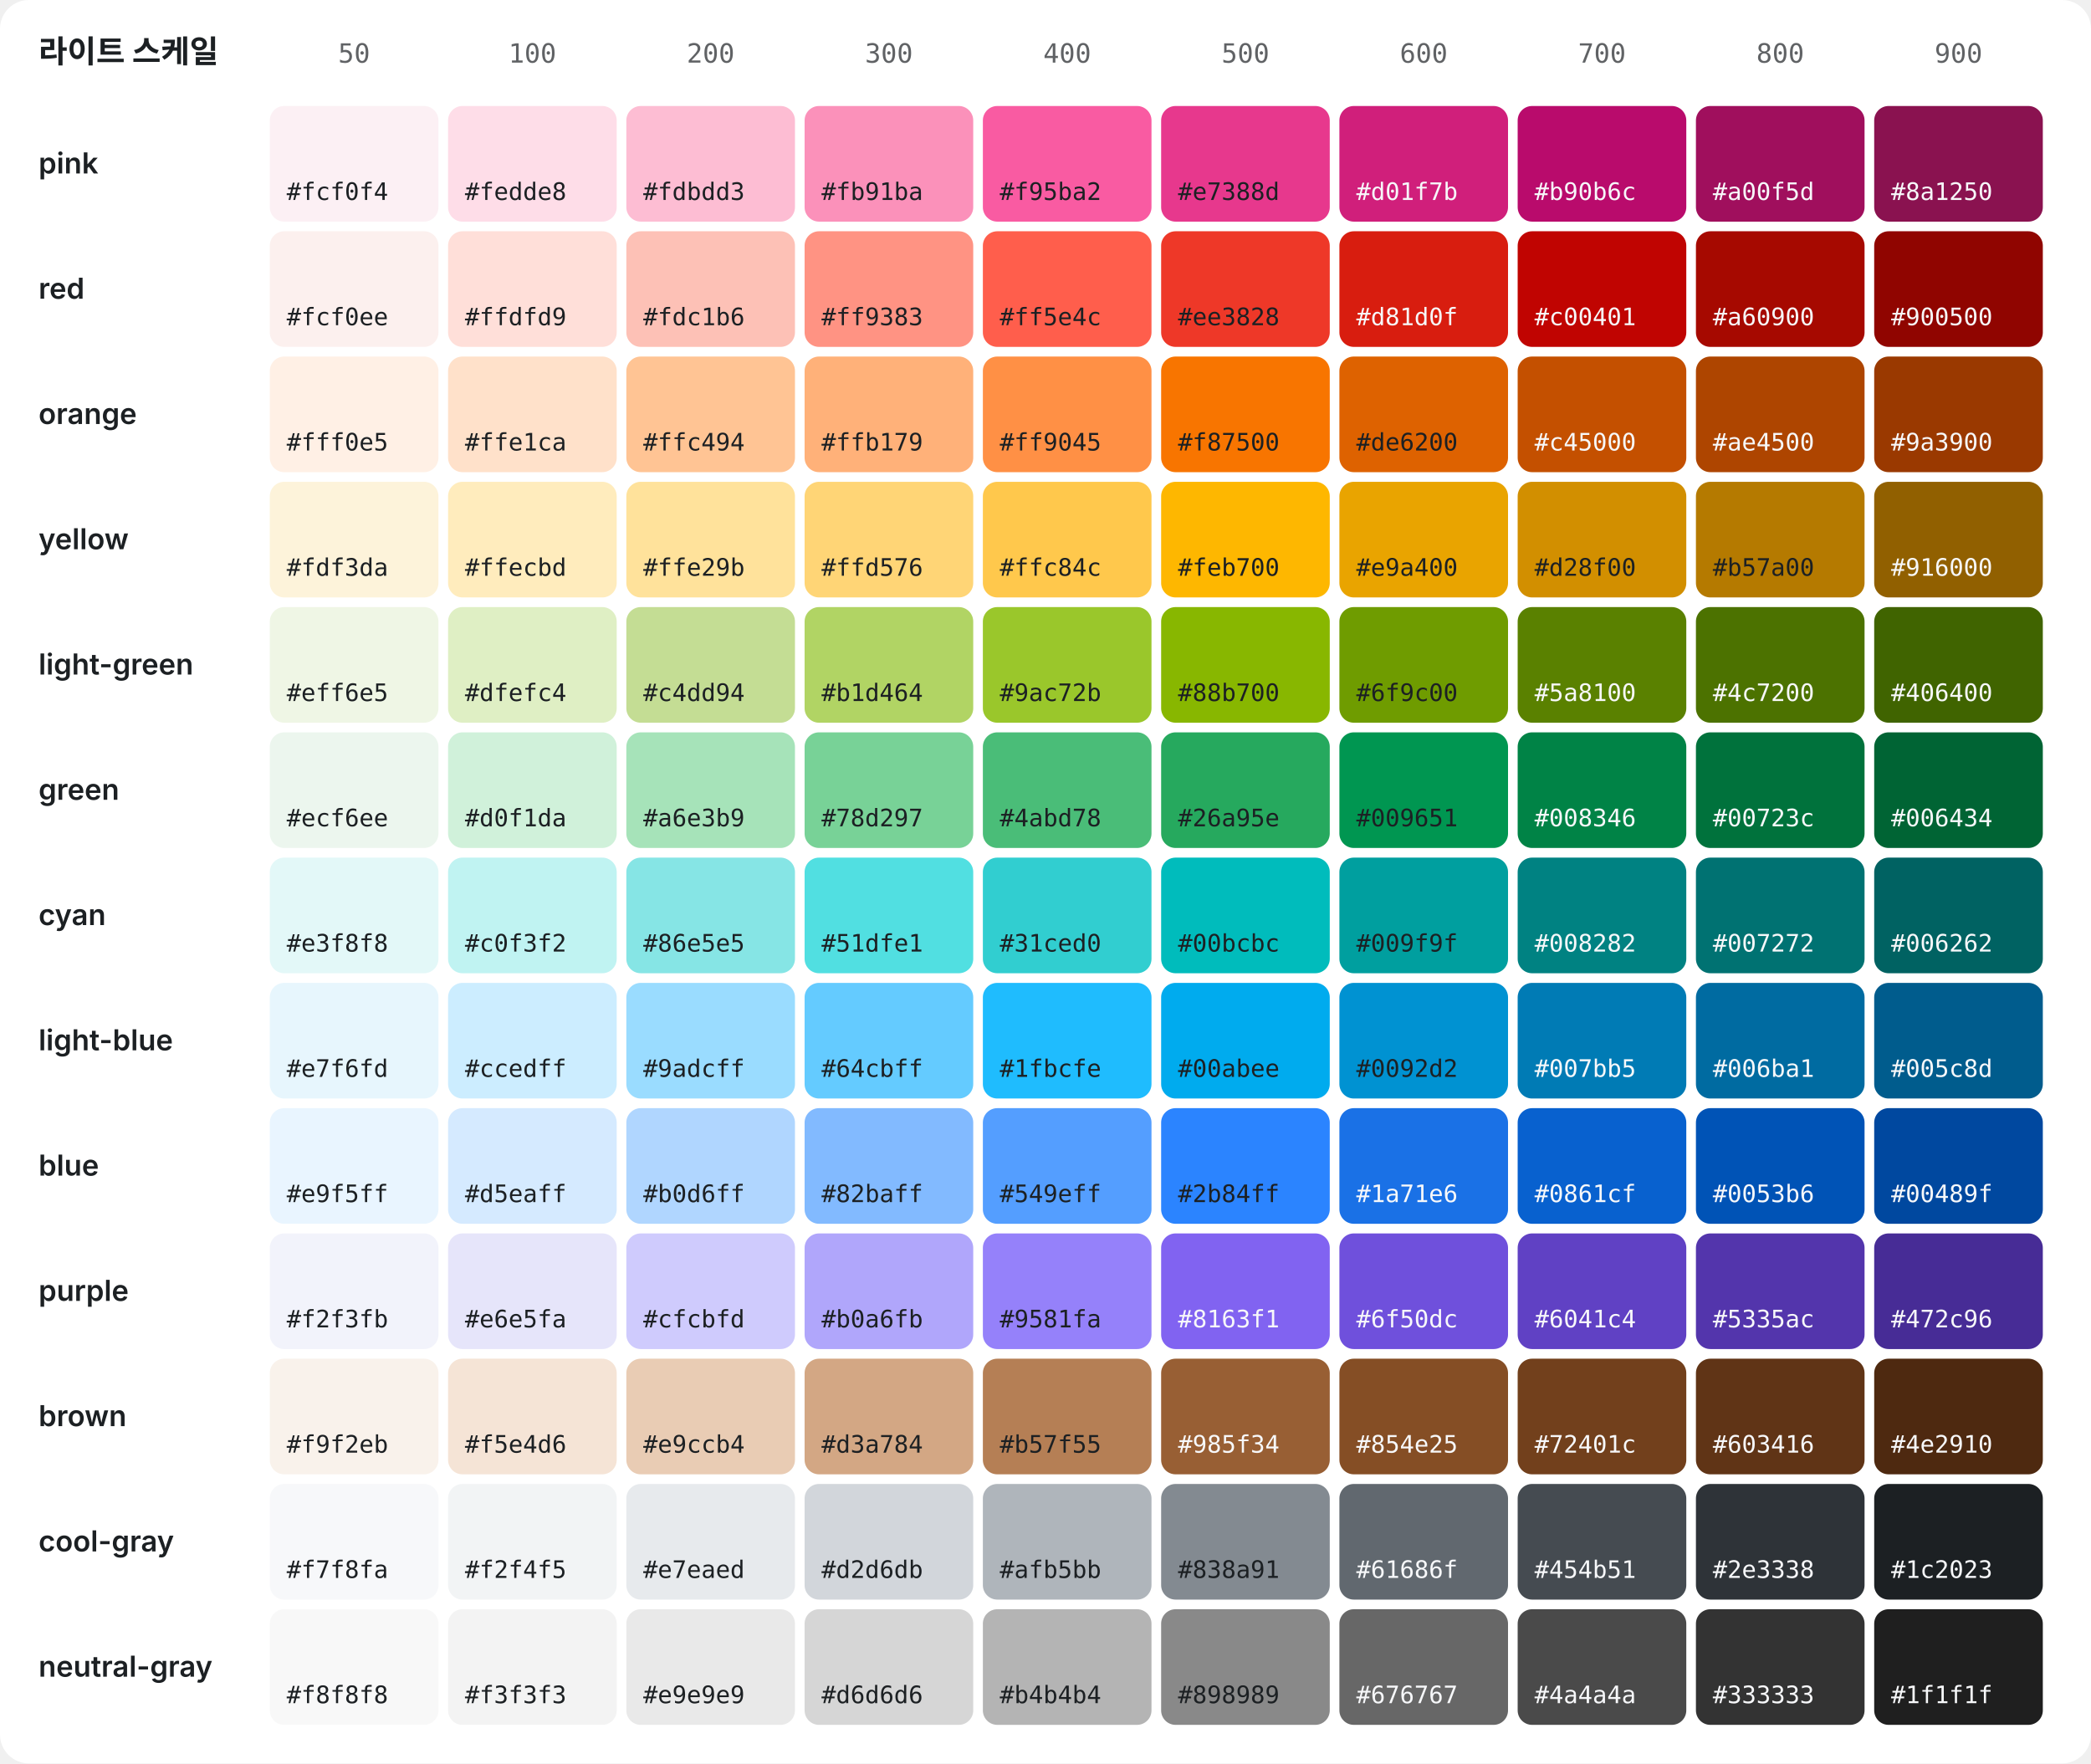
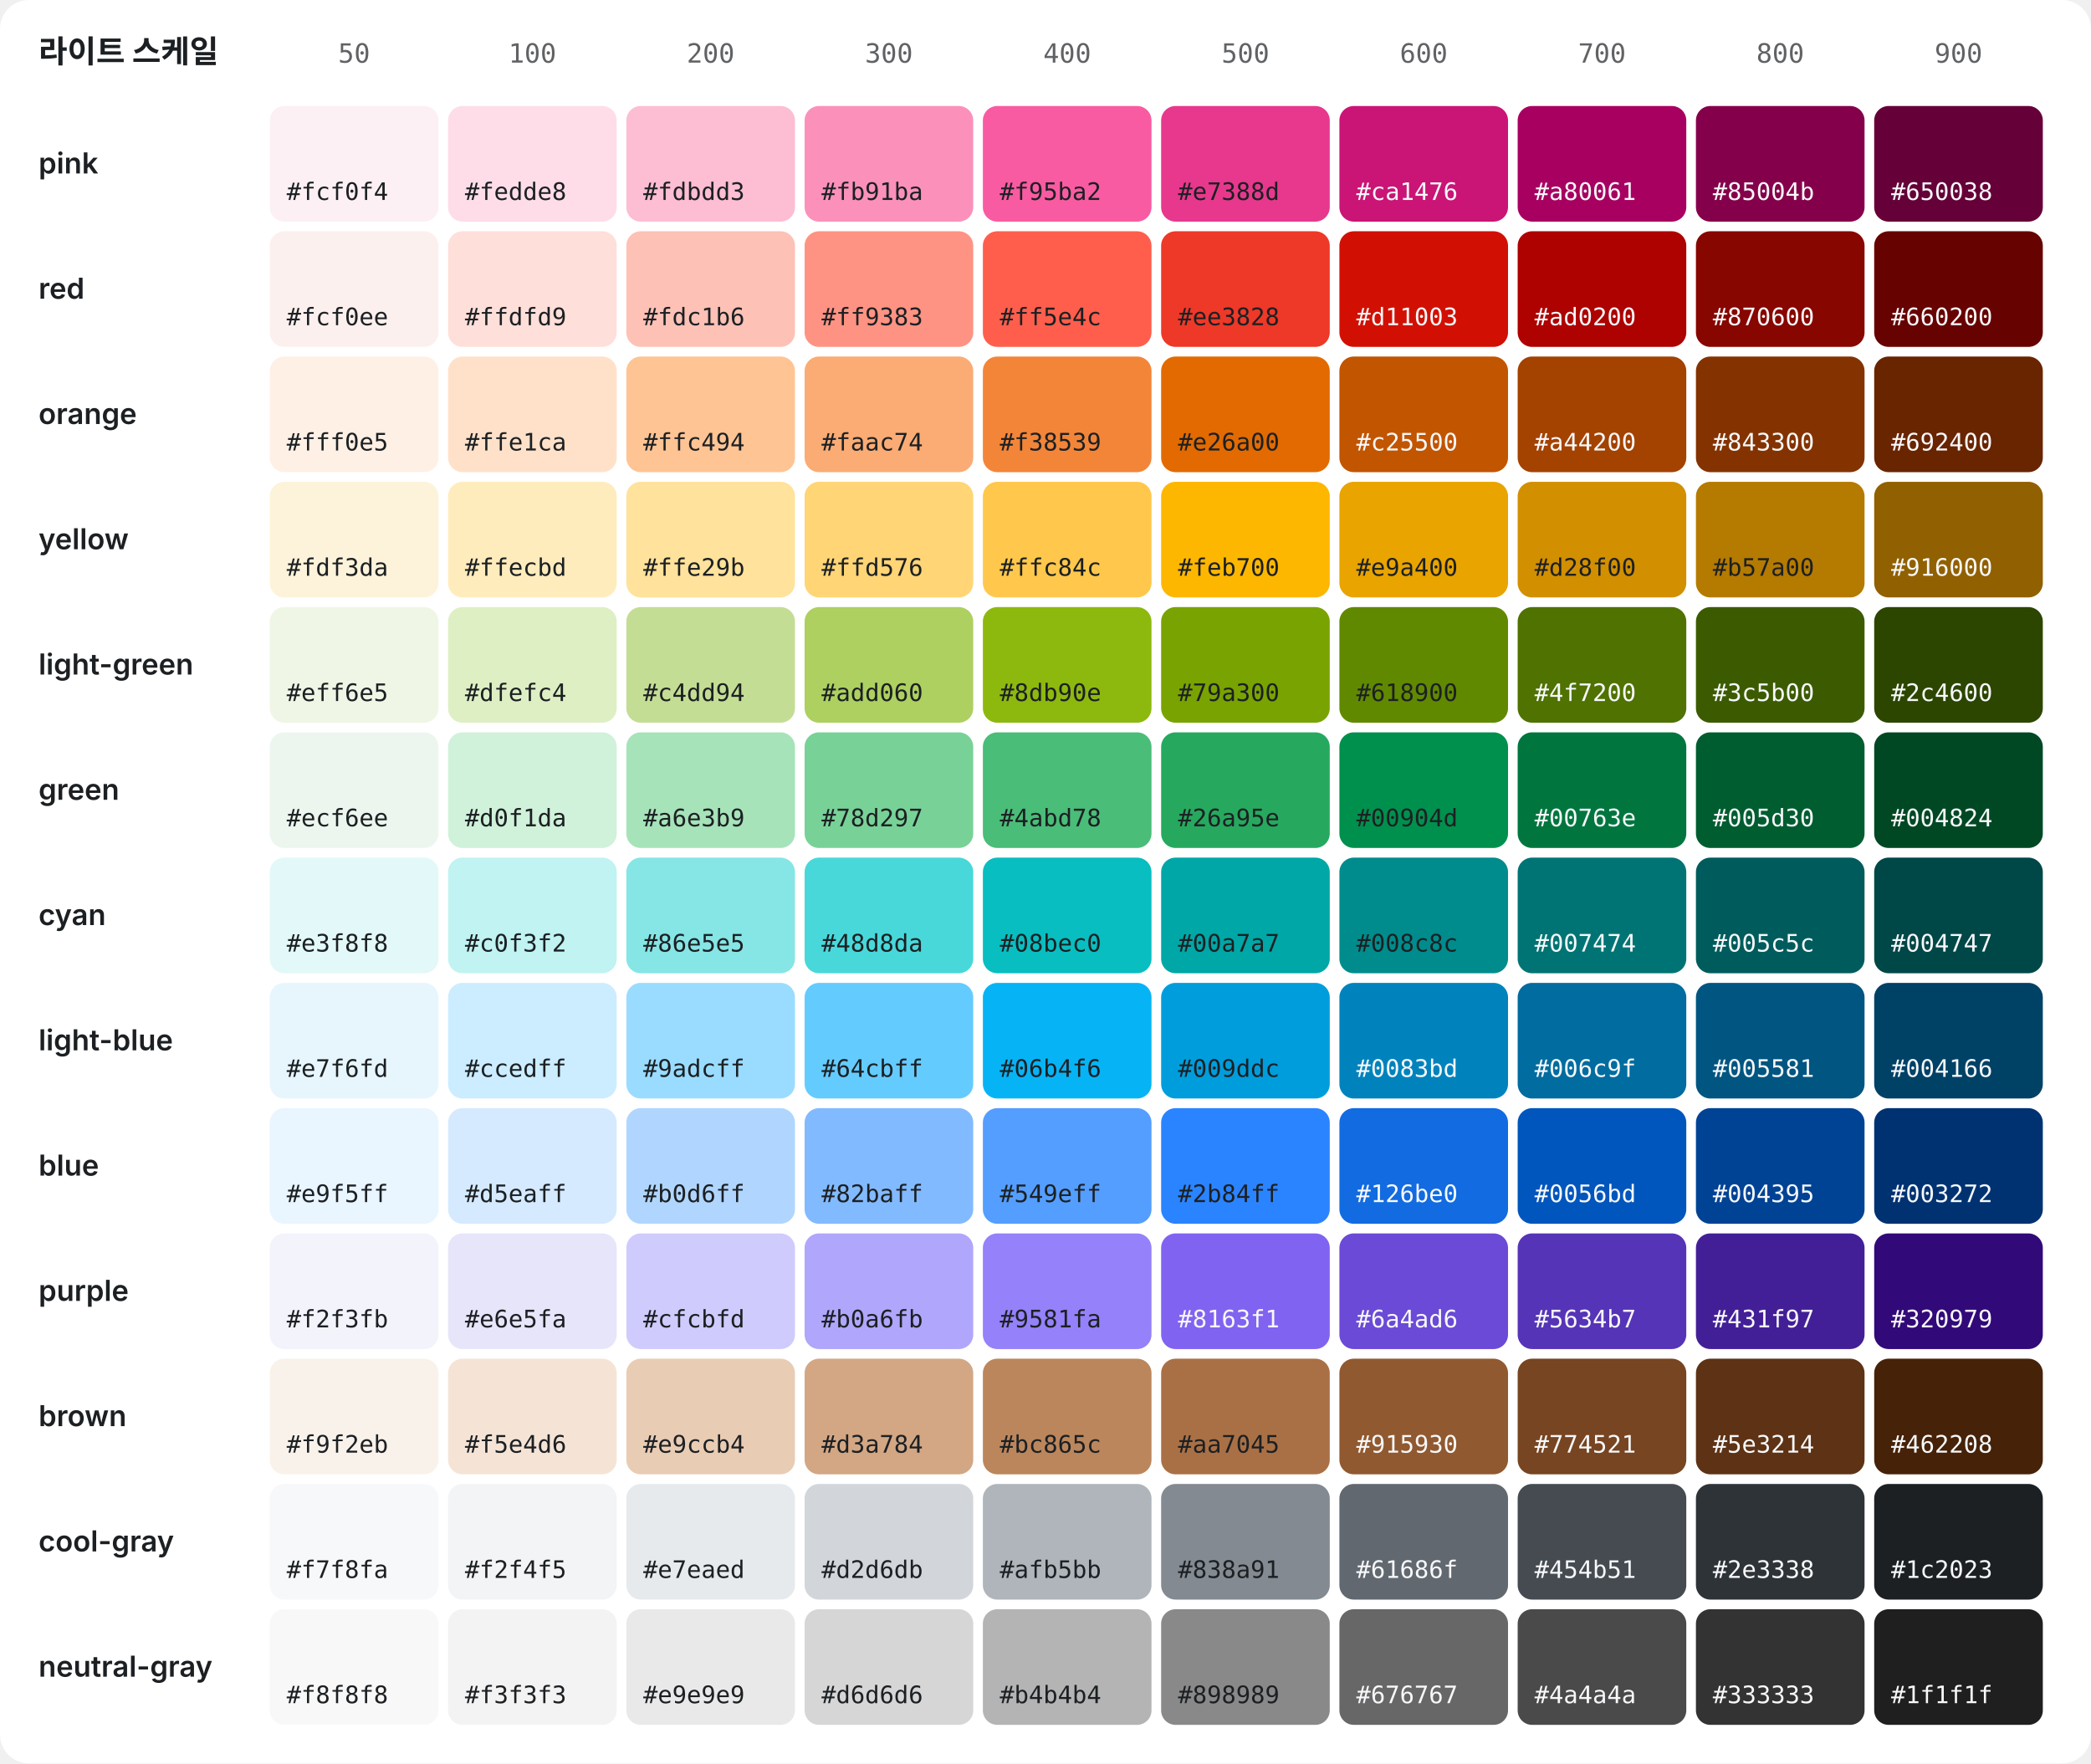
<svg xmlns="http://www.w3.org/2000/svg" width="868" height="732" viewBox="0 0 868 732">
  <rect width="868" height="732" rx="12" fill="#ffffff" />
  <text x="16" y="26" font-family="ui-sans-serif, system-ui, -apple-system, 'Apple SD Gothic Neo', sans-serif" font-size="13" font-weight="700" fill="#1c2023">라이트 스케일</text>
  <text x="147" y="26" text-anchor="middle" font-family="ui-monospace, SFMono-Regular, Menlo, monospace" font-size="11" fill="#1c2023" opacity="0.7">50</text>
  <text x="221" y="26" text-anchor="middle" font-family="ui-monospace, SFMono-Regular, Menlo, monospace" font-size="11" fill="#1c2023" opacity="0.7">100</text>
  <text x="295" y="26" text-anchor="middle" font-family="ui-monospace, SFMono-Regular, Menlo, monospace" font-size="11" fill="#1c2023" opacity="0.7">200</text>
  <text x="369" y="26" text-anchor="middle" font-family="ui-monospace, SFMono-Regular, Menlo, monospace" font-size="11" fill="#1c2023" opacity="0.7">300</text>
  <text x="443" y="26" text-anchor="middle" font-family="ui-monospace, SFMono-Regular, Menlo, monospace" font-size="11" fill="#1c2023" opacity="0.7">400</text>
  <text x="517" y="26" text-anchor="middle" font-family="ui-monospace, SFMono-Regular, Menlo, monospace" font-size="11" fill="#1c2023" opacity="0.7">500</text>
  <text x="591" y="26" text-anchor="middle" font-family="ui-monospace, SFMono-Regular, Menlo, monospace" font-size="11" fill="#1c2023" opacity="0.7">600</text>
  <text x="665" y="26" text-anchor="middle" font-family="ui-monospace, SFMono-Regular, Menlo, monospace" font-size="11" fill="#1c2023" opacity="0.7">700</text>
  <text x="739" y="26" text-anchor="middle" font-family="ui-monospace, SFMono-Regular, Menlo, monospace" font-size="11" fill="#1c2023" opacity="0.7">800</text>
  <text x="813" y="26" text-anchor="middle" font-family="ui-monospace, SFMono-Regular, Menlo, monospace" font-size="11" fill="#1c2023" opacity="0.7">900</text>
  <text x="16" y="72" font-family="ui-sans-serif, system-ui, -apple-system, 'Apple SD Gothic Neo', sans-serif" font-size="12" font-weight="600" fill="#1c2023">pink</text>
  <rect x="112" y="44" width="70" height="48" rx="6" fill="#fcf0f4" />
  <text x="119" y="83" font-family="ui-monospace, SFMono-Regular, Menlo, monospace" font-size="10" fill="#1c2023">#fcf0f4</text>
  <rect x="186" y="44" width="70" height="48" rx="6" fill="#fedde8" />
  <text x="193" y="83" font-family="ui-monospace, SFMono-Regular, Menlo, monospace" font-size="10" fill="#1c2023">#fedde8</text>
  <rect x="260" y="44" width="70" height="48" rx="6" fill="#fdbdd3" />
  <text x="267" y="83" font-family="ui-monospace, SFMono-Regular, Menlo, monospace" font-size="10" fill="#1c2023">#fdbdd3</text>
  <rect x="334" y="44" width="70" height="48" rx="6" fill="#fb91ba" />
  <text x="341" y="83" font-family="ui-monospace, SFMono-Regular, Menlo, monospace" font-size="10" fill="#1c2023">#fb91ba</text>
  <rect x="408" y="44" width="70" height="48" rx="6" fill="#f95ba2" />
  <text x="415" y="83" font-family="ui-monospace, SFMono-Regular, Menlo, monospace" font-size="10" fill="#1c2023">#f95ba2</text>
  <rect x="482" y="44" width="70" height="48" rx="6" fill="#e7388d" />
  <text x="489" y="83" font-family="ui-monospace, SFMono-Regular, Menlo, monospace" font-size="10" fill="#1c2023">#e7388d</text>
-   <rect x="556" y="44" width="70" height="48" rx="6" fill="#d01f7b" />
-   <text x="563" y="83" font-family="ui-monospace, SFMono-Regular, Menlo, monospace" font-size="10" fill="#f7f8fa">#d01f7b</text>
-   <rect x="630" y="44" width="70" height="48" rx="6" fill="#b90b6c" />
-   <text x="637" y="83" font-family="ui-monospace, SFMono-Regular, Menlo, monospace" font-size="10" fill="#f7f8fa">#b90b6c</text>
-   <rect x="704" y="44" width="70" height="48" rx="6" fill="#a00f5d" />
-   <text x="711" y="83" font-family="ui-monospace, SFMono-Regular, Menlo, monospace" font-size="10" fill="#f7f8fa">#a00f5d</text>
-   <rect x="778" y="44" width="70" height="48" rx="6" fill="#8a1250" />
-   <text x="785" y="83" font-family="ui-monospace, SFMono-Regular, Menlo, monospace" font-size="10" fill="#f7f8fa">#8a1250</text>
+   <rect x="556" y="44" width="70" height="48" rx="6" fill="#ca1476" />
+   <text x="563" y="83" font-family="ui-monospace, SFMono-Regular, Menlo, monospace" font-size="10" fill="#f7f8fa">#ca1476</text>
+   <rect x="630" y="44" width="70" height="48" rx="6" fill="#a80061" />
+   <text x="637" y="83" font-family="ui-monospace, SFMono-Regular, Menlo, monospace" font-size="10" fill="#f7f8fa">#a80061</text>
+   <rect x="704" y="44" width="70" height="48" rx="6" fill="#85004b" />
+   <text x="711" y="83" font-family="ui-monospace, SFMono-Regular, Menlo, monospace" font-size="10" fill="#f7f8fa">#85004b</text>
+   <rect x="778" y="44" width="70" height="48" rx="6" fill="#650038" />
+   <text x="785" y="83" font-family="ui-monospace, SFMono-Regular, Menlo, monospace" font-size="10" fill="#f7f8fa">#650038</text>
  <text x="16" y="124" font-family="ui-sans-serif, system-ui, -apple-system, 'Apple SD Gothic Neo', sans-serif" font-size="12" font-weight="600" fill="#1c2023">red</text>
  <rect x="112" y="96" width="70" height="48" rx="6" fill="#fcf0ee" />
  <text x="119" y="135" font-family="ui-monospace, SFMono-Regular, Menlo, monospace" font-size="10" fill="#1c2023">#fcf0ee</text>
  <rect x="186" y="96" width="70" height="48" rx="6" fill="#ffdfd9" />
  <text x="193" y="135" font-family="ui-monospace, SFMono-Regular, Menlo, monospace" font-size="10" fill="#1c2023">#ffdfd9</text>
  <rect x="260" y="96" width="70" height="48" rx="6" fill="#fdc1b6" />
  <text x="267" y="135" font-family="ui-monospace, SFMono-Regular, Menlo, monospace" font-size="10" fill="#1c2023">#fdc1b6</text>
  <rect x="334" y="96" width="70" height="48" rx="6" fill="#ff9383" />
  <text x="341" y="135" font-family="ui-monospace, SFMono-Regular, Menlo, monospace" font-size="10" fill="#1c2023">#ff9383</text>
  <rect x="408" y="96" width="70" height="48" rx="6" fill="#ff5e4c" />
  <text x="415" y="135" font-family="ui-monospace, SFMono-Regular, Menlo, monospace" font-size="10" fill="#1c2023">#ff5e4c</text>
  <rect x="482" y="96" width="70" height="48" rx="6" fill="#ee3828" />
  <text x="489" y="135" font-family="ui-monospace, SFMono-Regular, Menlo, monospace" font-size="10" fill="#1c2023">#ee3828</text>
-   <rect x="556" y="96" width="70" height="48" rx="6" fill="#d81d0f" />
-   <text x="563" y="135" font-family="ui-monospace, SFMono-Regular, Menlo, monospace" font-size="10" fill="#f7f8fa">#d81d0f</text>
-   <rect x="630" y="96" width="70" height="48" rx="6" fill="#c00401" />
-   <text x="637" y="135" font-family="ui-monospace, SFMono-Regular, Menlo, monospace" font-size="10" fill="#f7f8fa">#c00401</text>
-   <rect x="704" y="96" width="70" height="48" rx="6" fill="#a60900" />
-   <text x="711" y="135" font-family="ui-monospace, SFMono-Regular, Menlo, monospace" font-size="10" fill="#f7f8fa">#a60900</text>
-   <rect x="778" y="96" width="70" height="48" rx="6" fill="#900500" />
-   <text x="785" y="135" font-family="ui-monospace, SFMono-Regular, Menlo, monospace" font-size="10" fill="#f7f8fa">#900500</text>
+   <rect x="556" y="96" width="70" height="48" rx="6" fill="#d11003" />
+   <text x="563" y="135" font-family="ui-monospace, SFMono-Regular, Menlo, monospace" font-size="10" fill="#f7f8fa">#d11003</text>
+   <rect x="630" y="96" width="70" height="48" rx="6" fill="#ad0200" />
+   <text x="637" y="135" font-family="ui-monospace, SFMono-Regular, Menlo, monospace" font-size="10" fill="#f7f8fa">#ad0200</text>
+   <rect x="704" y="96" width="70" height="48" rx="6" fill="#870600" />
+   <text x="711" y="135" font-family="ui-monospace, SFMono-Regular, Menlo, monospace" font-size="10" fill="#f7f8fa">#870600</text>
+   <rect x="778" y="96" width="70" height="48" rx="6" fill="#660200" />
+   <text x="785" y="135" font-family="ui-monospace, SFMono-Regular, Menlo, monospace" font-size="10" fill="#f7f8fa">#660200</text>
  <text x="16" y="176" font-family="ui-sans-serif, system-ui, -apple-system, 'Apple SD Gothic Neo', sans-serif" font-size="12" font-weight="600" fill="#1c2023">orange</text>
  <rect x="112" y="148" width="70" height="48" rx="6" fill="#fff0e5" />
  <text x="119" y="187" font-family="ui-monospace, SFMono-Regular, Menlo, monospace" font-size="10" fill="#1c2023">#fff0e5</text>
  <rect x="186" y="148" width="70" height="48" rx="6" fill="#ffe1ca" />
  <text x="193" y="187" font-family="ui-monospace, SFMono-Regular, Menlo, monospace" font-size="10" fill="#1c2023">#ffe1ca</text>
  <rect x="260" y="148" width="70" height="48" rx="6" fill="#ffc494" />
  <text x="267" y="187" font-family="ui-monospace, SFMono-Regular, Menlo, monospace" font-size="10" fill="#1c2023">#ffc494</text>
-   <rect x="334" y="148" width="70" height="48" rx="6" fill="#ffb179" />
-   <text x="341" y="187" font-family="ui-monospace, SFMono-Regular, Menlo, monospace" font-size="10" fill="#1c2023">#ffb179</text>
-   <rect x="408" y="148" width="70" height="48" rx="6" fill="#ff9045" />
-   <text x="415" y="187" font-family="ui-monospace, SFMono-Regular, Menlo, monospace" font-size="10" fill="#1c2023">#ff9045</text>
-   <rect x="482" y="148" width="70" height="48" rx="6" fill="#f87500" />
-   <text x="489" y="187" font-family="ui-monospace, SFMono-Regular, Menlo, monospace" font-size="10" fill="#1c2023">#f87500</text>
-   <rect x="556" y="148" width="70" height="48" rx="6" fill="#de6200" />
-   <text x="563" y="187" font-family="ui-monospace, SFMono-Regular, Menlo, monospace" font-size="10" fill="#1c2023">#de6200</text>
-   <rect x="630" y="148" width="70" height="48" rx="6" fill="#c45000" />
-   <text x="637" y="187" font-family="ui-monospace, SFMono-Regular, Menlo, monospace" font-size="10" fill="#f7f8fa">#c45000</text>
-   <rect x="704" y="148" width="70" height="48" rx="6" fill="#ae4500" />
-   <text x="711" y="187" font-family="ui-monospace, SFMono-Regular, Menlo, monospace" font-size="10" fill="#f7f8fa">#ae4500</text>
-   <rect x="778" y="148" width="70" height="48" rx="6" fill="#9a3900" />
-   <text x="785" y="187" font-family="ui-monospace, SFMono-Regular, Menlo, monospace" font-size="10" fill="#f7f8fa">#9a3900</text>
+   <rect x="334" y="148" width="70" height="48" rx="6" fill="#faac74" />
+   <text x="341" y="187" font-family="ui-monospace, SFMono-Regular, Menlo, monospace" font-size="10" fill="#1c2023">#faac74</text>
+   <rect x="408" y="148" width="70" height="48" rx="6" fill="#f38539" />
+   <text x="415" y="187" font-family="ui-monospace, SFMono-Regular, Menlo, monospace" font-size="10" fill="#1c2023">#f38539</text>
+   <rect x="482" y="148" width="70" height="48" rx="6" fill="#e26a00" />
+   <text x="489" y="187" font-family="ui-monospace, SFMono-Regular, Menlo, monospace" font-size="10" fill="#1c2023">#e26a00</text>
+   <rect x="556" y="148" width="70" height="48" rx="6" fill="#c25500" />
+   <text x="563" y="187" font-family="ui-monospace, SFMono-Regular, Menlo, monospace" font-size="10" fill="#f7f8fa">#c25500</text>
+   <rect x="630" y="148" width="70" height="48" rx="6" fill="#a44200" />
+   <text x="637" y="187" font-family="ui-monospace, SFMono-Regular, Menlo, monospace" font-size="10" fill="#f7f8fa">#a44200</text>
+   <rect x="704" y="148" width="70" height="48" rx="6" fill="#843300" />
+   <text x="711" y="187" font-family="ui-monospace, SFMono-Regular, Menlo, monospace" font-size="10" fill="#f7f8fa">#843300</text>
+   <rect x="778" y="148" width="70" height="48" rx="6" fill="#692400" />
+   <text x="785" y="187" font-family="ui-monospace, SFMono-Regular, Menlo, monospace" font-size="10" fill="#f7f8fa">#692400</text>
  <text x="16" y="228" font-family="ui-sans-serif, system-ui, -apple-system, 'Apple SD Gothic Neo', sans-serif" font-size="12" font-weight="600" fill="#1c2023">yellow</text>
  <rect x="112" y="200" width="70" height="48" rx="6" fill="#fdf3da" />
  <text x="119" y="239" font-family="ui-monospace, SFMono-Regular, Menlo, monospace" font-size="10" fill="#1c2023">#fdf3da</text>
  <rect x="186" y="200" width="70" height="48" rx="6" fill="#ffecbd" />
  <text x="193" y="239" font-family="ui-monospace, SFMono-Regular, Menlo, monospace" font-size="10" fill="#1c2023">#ffecbd</text>
  <rect x="260" y="200" width="70" height="48" rx="6" fill="#ffe29b" />
  <text x="267" y="239" font-family="ui-monospace, SFMono-Regular, Menlo, monospace" font-size="10" fill="#1c2023">#ffe29b</text>
  <rect x="334" y="200" width="70" height="48" rx="6" fill="#ffd576" />
  <text x="341" y="239" font-family="ui-monospace, SFMono-Regular, Menlo, monospace" font-size="10" fill="#1c2023">#ffd576</text>
  <rect x="408" y="200" width="70" height="48" rx="6" fill="#ffc84c" />
  <text x="415" y="239" font-family="ui-monospace, SFMono-Regular, Menlo, monospace" font-size="10" fill="#1c2023">#ffc84c</text>
  <rect x="482" y="200" width="70" height="48" rx="6" fill="#feb700" />
  <text x="489" y="239" font-family="ui-monospace, SFMono-Regular, Menlo, monospace" font-size="10" fill="#1c2023">#feb700</text>
  <rect x="556" y="200" width="70" height="48" rx="6" fill="#e9a400" />
  <text x="563" y="239" font-family="ui-monospace, SFMono-Regular, Menlo, monospace" font-size="10" fill="#1c2023">#e9a400</text>
  <rect x="630" y="200" width="70" height="48" rx="6" fill="#d28f00" />
  <text x="637" y="239" font-family="ui-monospace, SFMono-Regular, Menlo, monospace" font-size="10" fill="#1c2023">#d28f00</text>
  <rect x="704" y="200" width="70" height="48" rx="6" fill="#b57a00" />
  <text x="711" y="239" font-family="ui-monospace, SFMono-Regular, Menlo, monospace" font-size="10" fill="#1c2023">#b57a00</text>
  <rect x="778" y="200" width="70" height="48" rx="6" fill="#916000" />
  <text x="785" y="239" font-family="ui-monospace, SFMono-Regular, Menlo, monospace" font-size="10" fill="#f7f8fa">#916000</text>
  <text x="16" y="280" font-family="ui-sans-serif, system-ui, -apple-system, 'Apple SD Gothic Neo', sans-serif" font-size="12" font-weight="600" fill="#1c2023">light-green</text>
  <rect x="112" y="252" width="70" height="48" rx="6" fill="#eff6e5" />
  <text x="119" y="291" font-family="ui-monospace, SFMono-Regular, Menlo, monospace" font-size="10" fill="#1c2023">#eff6e5</text>
  <rect x="186" y="252" width="70" height="48" rx="6" fill="#dfefc4" />
  <text x="193" y="291" font-family="ui-monospace, SFMono-Regular, Menlo, monospace" font-size="10" fill="#1c2023">#dfefc4</text>
  <rect x="260" y="252" width="70" height="48" rx="6" fill="#c4dd94" />
  <text x="267" y="291" font-family="ui-monospace, SFMono-Regular, Menlo, monospace" font-size="10" fill="#1c2023">#c4dd94</text>
-   <rect x="334" y="252" width="70" height="48" rx="6" fill="#b1d464" />
-   <text x="341" y="291" font-family="ui-monospace, SFMono-Regular, Menlo, monospace" font-size="10" fill="#1c2023">#b1d464</text>
-   <rect x="408" y="252" width="70" height="48" rx="6" fill="#9ac72b" />
-   <text x="415" y="291" font-family="ui-monospace, SFMono-Regular, Menlo, monospace" font-size="10" fill="#1c2023">#9ac72b</text>
-   <rect x="482" y="252" width="70" height="48" rx="6" fill="#88b700" />
-   <text x="489" y="291" font-family="ui-monospace, SFMono-Regular, Menlo, monospace" font-size="10" fill="#1c2023">#88b700</text>
-   <rect x="556" y="252" width="70" height="48" rx="6" fill="#6f9c00" />
-   <text x="563" y="291" font-family="ui-monospace, SFMono-Regular, Menlo, monospace" font-size="10" fill="#1c2023">#6f9c00</text>
-   <rect x="630" y="252" width="70" height="48" rx="6" fill="#5a8100" />
-   <text x="637" y="291" font-family="ui-monospace, SFMono-Regular, Menlo, monospace" font-size="10" fill="#f7f8fa">#5a8100</text>
-   <rect x="704" y="252" width="70" height="48" rx="6" fill="#4c7200" />
-   <text x="711" y="291" font-family="ui-monospace, SFMono-Regular, Menlo, monospace" font-size="10" fill="#f7f8fa">#4c7200</text>
-   <rect x="778" y="252" width="70" height="48" rx="6" fill="#406400" />
-   <text x="785" y="291" font-family="ui-monospace, SFMono-Regular, Menlo, monospace" font-size="10" fill="#f7f8fa">#406400</text>
+   <rect x="334" y="252" width="70" height="48" rx="6" fill="#add060" />
+   <text x="341" y="291" font-family="ui-monospace, SFMono-Regular, Menlo, monospace" font-size="10" fill="#1c2023">#add060</text>
+   <rect x="408" y="252" width="70" height="48" rx="6" fill="#8db90e" />
+   <text x="415" y="291" font-family="ui-monospace, SFMono-Regular, Menlo, monospace" font-size="10" fill="#1c2023">#8db90e</text>
+   <rect x="482" y="252" width="70" height="48" rx="6" fill="#79a300" />
+   <text x="489" y="291" font-family="ui-monospace, SFMono-Regular, Menlo, monospace" font-size="10" fill="#1c2023">#79a300</text>
+   <rect x="556" y="252" width="70" height="48" rx="6" fill="#618900" />
+   <text x="563" y="291" font-family="ui-monospace, SFMono-Regular, Menlo, monospace" font-size="10" fill="#1c2023">#618900</text>
+   <rect x="630" y="252" width="70" height="48" rx="6" fill="#4f7200" />
+   <text x="637" y="291" font-family="ui-monospace, SFMono-Regular, Menlo, monospace" font-size="10" fill="#f7f8fa">#4f7200</text>
+   <rect x="704" y="252" width="70" height="48" rx="6" fill="#3c5b00" />
+   <text x="711" y="291" font-family="ui-monospace, SFMono-Regular, Menlo, monospace" font-size="10" fill="#f7f8fa">#3c5b00</text>
+   <rect x="778" y="252" width="70" height="48" rx="6" fill="#2c4600" />
+   <text x="785" y="291" font-family="ui-monospace, SFMono-Regular, Menlo, monospace" font-size="10" fill="#f7f8fa">#2c4600</text>
  <text x="16" y="332" font-family="ui-sans-serif, system-ui, -apple-system, 'Apple SD Gothic Neo', sans-serif" font-size="12" font-weight="600" fill="#1c2023">green</text>
  <rect x="112" y="304" width="70" height="48" rx="6" fill="#ecf6ee" />
  <text x="119" y="343" font-family="ui-monospace, SFMono-Regular, Menlo, monospace" font-size="10" fill="#1c2023">#ecf6ee</text>
  <rect x="186" y="304" width="70" height="48" rx="6" fill="#d0f1da" />
  <text x="193" y="343" font-family="ui-monospace, SFMono-Regular, Menlo, monospace" font-size="10" fill="#1c2023">#d0f1da</text>
  <rect x="260" y="304" width="70" height="48" rx="6" fill="#a6e3b9" />
  <text x="267" y="343" font-family="ui-monospace, SFMono-Regular, Menlo, monospace" font-size="10" fill="#1c2023">#a6e3b9</text>
  <rect x="334" y="304" width="70" height="48" rx="6" fill="#78d297" />
  <text x="341" y="343" font-family="ui-monospace, SFMono-Regular, Menlo, monospace" font-size="10" fill="#1c2023">#78d297</text>
  <rect x="408" y="304" width="70" height="48" rx="6" fill="#4abd78" />
  <text x="415" y="343" font-family="ui-monospace, SFMono-Regular, Menlo, monospace" font-size="10" fill="#1c2023">#4abd78</text>
  <rect x="482" y="304" width="70" height="48" rx="6" fill="#26a95e" />
  <text x="489" y="343" font-family="ui-monospace, SFMono-Regular, Menlo, monospace" font-size="10" fill="#1c2023">#26a95e</text>
-   <rect x="556" y="304" width="70" height="48" rx="6" fill="#009651" />
-   <text x="563" y="343" font-family="ui-monospace, SFMono-Regular, Menlo, monospace" font-size="10" fill="#1c2023">#009651</text>
-   <rect x="630" y="304" width="70" height="48" rx="6" fill="#008346" />
-   <text x="637" y="343" font-family="ui-monospace, SFMono-Regular, Menlo, monospace" font-size="10" fill="#f7f8fa">#008346</text>
-   <rect x="704" y="304" width="70" height="48" rx="6" fill="#00723c" />
-   <text x="711" y="343" font-family="ui-monospace, SFMono-Regular, Menlo, monospace" font-size="10" fill="#f7f8fa">#00723c</text>
-   <rect x="778" y="304" width="70" height="48" rx="6" fill="#006434" />
-   <text x="785" y="343" font-family="ui-monospace, SFMono-Regular, Menlo, monospace" font-size="10" fill="#f7f8fa">#006434</text>
+   <rect x="556" y="304" width="70" height="48" rx="6" fill="#00904d" />
+   <text x="563" y="343" font-family="ui-monospace, SFMono-Regular, Menlo, monospace" font-size="10" fill="#1c2023">#00904d</text>
+   <rect x="630" y="304" width="70" height="48" rx="6" fill="#00763e" />
+   <text x="637" y="343" font-family="ui-monospace, SFMono-Regular, Menlo, monospace" font-size="10" fill="#f7f8fa">#00763e</text>
+   <rect x="704" y="304" width="70" height="48" rx="6" fill="#005d30" />
+   <text x="711" y="343" font-family="ui-monospace, SFMono-Regular, Menlo, monospace" font-size="10" fill="#f7f8fa">#005d30</text>
+   <rect x="778" y="304" width="70" height="48" rx="6" fill="#004824" />
+   <text x="785" y="343" font-family="ui-monospace, SFMono-Regular, Menlo, monospace" font-size="10" fill="#f7f8fa">#004824</text>
  <text x="16" y="384" font-family="ui-sans-serif, system-ui, -apple-system, 'Apple SD Gothic Neo', sans-serif" font-size="12" font-weight="600" fill="#1c2023">cyan</text>
  <rect x="112" y="356" width="70" height="48" rx="6" fill="#e3f8f8" />
  <text x="119" y="395" font-family="ui-monospace, SFMono-Regular, Menlo, monospace" font-size="10" fill="#1c2023">#e3f8f8</text>
  <rect x="186" y="356" width="70" height="48" rx="6" fill="#c0f3f2" />
  <text x="193" y="395" font-family="ui-monospace, SFMono-Regular, Menlo, monospace" font-size="10" fill="#1c2023">#c0f3f2</text>
  <rect x="260" y="356" width="70" height="48" rx="6" fill="#86e5e5" />
  <text x="267" y="395" font-family="ui-monospace, SFMono-Regular, Menlo, monospace" font-size="10" fill="#1c2023">#86e5e5</text>
-   <rect x="334" y="356" width="70" height="48" rx="6" fill="#51dfe1" />
-   <text x="341" y="395" font-family="ui-monospace, SFMono-Regular, Menlo, monospace" font-size="10" fill="#1c2023">#51dfe1</text>
-   <rect x="408" y="356" width="70" height="48" rx="6" fill="#31ced0" />
-   <text x="415" y="395" font-family="ui-monospace, SFMono-Regular, Menlo, monospace" font-size="10" fill="#1c2023">#31ced0</text>
-   <rect x="482" y="356" width="70" height="48" rx="6" fill="#00bcbc" />
-   <text x="489" y="395" font-family="ui-monospace, SFMono-Regular, Menlo, monospace" font-size="10" fill="#1c2023">#00bcbc</text>
-   <rect x="556" y="356" width="70" height="48" rx="6" fill="#009f9f" />
-   <text x="563" y="395" font-family="ui-monospace, SFMono-Regular, Menlo, monospace" font-size="10" fill="#1c2023">#009f9f</text>
-   <rect x="630" y="356" width="70" height="48" rx="6" fill="#008282" />
-   <text x="637" y="395" font-family="ui-monospace, SFMono-Regular, Menlo, monospace" font-size="10" fill="#f7f8fa">#008282</text>
-   <rect x="704" y="356" width="70" height="48" rx="6" fill="#007272" />
-   <text x="711" y="395" font-family="ui-monospace, SFMono-Regular, Menlo, monospace" font-size="10" fill="#f7f8fa">#007272</text>
-   <rect x="778" y="356" width="70" height="48" rx="6" fill="#006262" />
-   <text x="785" y="395" font-family="ui-monospace, SFMono-Regular, Menlo, monospace" font-size="10" fill="#f7f8fa">#006262</text>
+   <rect x="334" y="356" width="70" height="48" rx="6" fill="#48d8da" />
+   <text x="341" y="395" font-family="ui-monospace, SFMono-Regular, Menlo, monospace" font-size="10" fill="#1c2023">#48d8da</text>
+   <rect x="408" y="356" width="70" height="48" rx="6" fill="#08bec0" />
+   <text x="415" y="395" font-family="ui-monospace, SFMono-Regular, Menlo, monospace" font-size="10" fill="#1c2023">#08bec0</text>
+   <rect x="482" y="356" width="70" height="48" rx="6" fill="#00a7a7" />
+   <text x="489" y="395" font-family="ui-monospace, SFMono-Regular, Menlo, monospace" font-size="10" fill="#1c2023">#00a7a7</text>
+   <rect x="556" y="356" width="70" height="48" rx="6" fill="#008c8c" />
+   <text x="563" y="395" font-family="ui-monospace, SFMono-Regular, Menlo, monospace" font-size="10" fill="#1c2023">#008c8c</text>
+   <rect x="630" y="356" width="70" height="48" rx="6" fill="#007474" />
+   <text x="637" y="395" font-family="ui-monospace, SFMono-Regular, Menlo, monospace" font-size="10" fill="#f7f8fa">#007474</text>
+   <rect x="704" y="356" width="70" height="48" rx="6" fill="#005c5c" />
+   <text x="711" y="395" font-family="ui-monospace, SFMono-Regular, Menlo, monospace" font-size="10" fill="#f7f8fa">#005c5c</text>
+   <rect x="778" y="356" width="70" height="48" rx="6" fill="#004747" />
+   <text x="785" y="395" font-family="ui-monospace, SFMono-Regular, Menlo, monospace" font-size="10" fill="#f7f8fa">#004747</text>
  <text x="16" y="436" font-family="ui-sans-serif, system-ui, -apple-system, 'Apple SD Gothic Neo', sans-serif" font-size="12" font-weight="600" fill="#1c2023">light-blue</text>
  <rect x="112" y="408" width="70" height="48" rx="6" fill="#e7f6fd" />
  <text x="119" y="447" font-family="ui-monospace, SFMono-Regular, Menlo, monospace" font-size="10" fill="#1c2023">#e7f6fd</text>
  <rect x="186" y="408" width="70" height="48" rx="6" fill="#ccedff" />
  <text x="193" y="447" font-family="ui-monospace, SFMono-Regular, Menlo, monospace" font-size="10" fill="#1c2023">#ccedff</text>
  <rect x="260" y="408" width="70" height="48" rx="6" fill="#9adcff" />
  <text x="267" y="447" font-family="ui-monospace, SFMono-Regular, Menlo, monospace" font-size="10" fill="#1c2023">#9adcff</text>
  <rect x="334" y="408" width="70" height="48" rx="6" fill="#64cbff" />
  <text x="341" y="447" font-family="ui-monospace, SFMono-Regular, Menlo, monospace" font-size="10" fill="#1c2023">#64cbff</text>
-   <rect x="408" y="408" width="70" height="48" rx="6" fill="#1fbcfe" />
-   <text x="415" y="447" font-family="ui-monospace, SFMono-Regular, Menlo, monospace" font-size="10" fill="#1c2023">#1fbcfe</text>
-   <rect x="482" y="408" width="70" height="48" rx="6" fill="#00abee" />
-   <text x="489" y="447" font-family="ui-monospace, SFMono-Regular, Menlo, monospace" font-size="10" fill="#1c2023">#00abee</text>
-   <rect x="556" y="408" width="70" height="48" rx="6" fill="#0092d2" />
-   <text x="563" y="447" font-family="ui-monospace, SFMono-Regular, Menlo, monospace" font-size="10" fill="#1c2023">#0092d2</text>
-   <rect x="630" y="408" width="70" height="48" rx="6" fill="#007bb5" />
-   <text x="637" y="447" font-family="ui-monospace, SFMono-Regular, Menlo, monospace" font-size="10" fill="#f7f8fa">#007bb5</text>
-   <rect x="704" y="408" width="70" height="48" rx="6" fill="#006ba1" />
-   <text x="711" y="447" font-family="ui-monospace, SFMono-Regular, Menlo, monospace" font-size="10" fill="#f7f8fa">#006ba1</text>
-   <rect x="778" y="408" width="70" height="48" rx="6" fill="#005c8d" />
-   <text x="785" y="447" font-family="ui-monospace, SFMono-Regular, Menlo, monospace" font-size="10" fill="#f7f8fa">#005c8d</text>
+   <rect x="408" y="408" width="70" height="48" rx="6" fill="#06b4f6" />
+   <text x="415" y="447" font-family="ui-monospace, SFMono-Regular, Menlo, monospace" font-size="10" fill="#1c2023">#06b4f6</text>
+   <rect x="482" y="408" width="70" height="48" rx="6" fill="#009ddc" />
+   <text x="489" y="447" font-family="ui-monospace, SFMono-Regular, Menlo, monospace" font-size="10" fill="#1c2023">#009ddc</text>
+   <rect x="556" y="408" width="70" height="48" rx="6" fill="#0083bd" />
+   <text x="563" y="447" font-family="ui-monospace, SFMono-Regular, Menlo, monospace" font-size="10" fill="#f7f8fa">#0083bd</text>
+   <rect x="630" y="408" width="70" height="48" rx="6" fill="#006c9f" />
+   <text x="637" y="447" font-family="ui-monospace, SFMono-Regular, Menlo, monospace" font-size="10" fill="#f7f8fa">#006c9f</text>
+   <rect x="704" y="408" width="70" height="48" rx="6" fill="#005581" />
+   <text x="711" y="447" font-family="ui-monospace, SFMono-Regular, Menlo, monospace" font-size="10" fill="#f7f8fa">#005581</text>
+   <rect x="778" y="408" width="70" height="48" rx="6" fill="#004166" />
+   <text x="785" y="447" font-family="ui-monospace, SFMono-Regular, Menlo, monospace" font-size="10" fill="#f7f8fa">#004166</text>
  <text x="16" y="488" font-family="ui-sans-serif, system-ui, -apple-system, 'Apple SD Gothic Neo', sans-serif" font-size="12" font-weight="600" fill="#1c2023">blue</text>
  <rect x="112" y="460" width="70" height="48" rx="6" fill="#e9f5ff" />
  <text x="119" y="499" font-family="ui-monospace, SFMono-Regular, Menlo, monospace" font-size="10" fill="#1c2023">#e9f5ff</text>
  <rect x="186" y="460" width="70" height="48" rx="6" fill="#d5eaff" />
  <text x="193" y="499" font-family="ui-monospace, SFMono-Regular, Menlo, monospace" font-size="10" fill="#1c2023">#d5eaff</text>
  <rect x="260" y="460" width="70" height="48" rx="6" fill="#b0d6ff" />
  <text x="267" y="499" font-family="ui-monospace, SFMono-Regular, Menlo, monospace" font-size="10" fill="#1c2023">#b0d6ff</text>
  <rect x="334" y="460" width="70" height="48" rx="6" fill="#82baff" />
  <text x="341" y="499" font-family="ui-monospace, SFMono-Regular, Menlo, monospace" font-size="10" fill="#1c2023">#82baff</text>
  <rect x="408" y="460" width="70" height="48" rx="6" fill="#549eff" />
  <text x="415" y="499" font-family="ui-monospace, SFMono-Regular, Menlo, monospace" font-size="10" fill="#1c2023">#549eff</text>
  <rect x="482" y="460" width="70" height="48" rx="6" fill="#2b84ff" />
  <text x="489" y="499" font-family="ui-monospace, SFMono-Regular, Menlo, monospace" font-size="10" fill="#1c2023">#2b84ff</text>
-   <rect x="556" y="460" width="70" height="48" rx="6" fill="#1a71e6" />
-   <text x="563" y="499" font-family="ui-monospace, SFMono-Regular, Menlo, monospace" font-size="10" fill="#f7f8fa">#1a71e6</text>
-   <rect x="630" y="460" width="70" height="48" rx="6" fill="#0861cf" />
-   <text x="637" y="499" font-family="ui-monospace, SFMono-Regular, Menlo, monospace" font-size="10" fill="#f7f8fa">#0861cf</text>
-   <rect x="704" y="460" width="70" height="48" rx="6" fill="#0053b6" />
-   <text x="711" y="499" font-family="ui-monospace, SFMono-Regular, Menlo, monospace" font-size="10" fill="#f7f8fa">#0053b6</text>
-   <rect x="778" y="460" width="70" height="48" rx="6" fill="#00489f" />
-   <text x="785" y="499" font-family="ui-monospace, SFMono-Regular, Menlo, monospace" font-size="10" fill="#f7f8fa">#00489f</text>
+   <rect x="556" y="460" width="70" height="48" rx="6" fill="#126be0" />
+   <text x="563" y="499" font-family="ui-monospace, SFMono-Regular, Menlo, monospace" font-size="10" fill="#f7f8fa">#126be0</text>
+   <rect x="630" y="460" width="70" height="48" rx="6" fill="#0056bd" />
+   <text x="637" y="499" font-family="ui-monospace, SFMono-Regular, Menlo, monospace" font-size="10" fill="#f7f8fa">#0056bd</text>
+   <rect x="704" y="460" width="70" height="48" rx="6" fill="#004395" />
+   <text x="711" y="499" font-family="ui-monospace, SFMono-Regular, Menlo, monospace" font-size="10" fill="#f7f8fa">#004395</text>
+   <rect x="778" y="460" width="70" height="48" rx="6" fill="#003272" />
+   <text x="785" y="499" font-family="ui-monospace, SFMono-Regular, Menlo, monospace" font-size="10" fill="#f7f8fa">#003272</text>
  <text x="16" y="540" font-family="ui-sans-serif, system-ui, -apple-system, 'Apple SD Gothic Neo', sans-serif" font-size="12" font-weight="600" fill="#1c2023">purple</text>
  <rect x="112" y="512" width="70" height="48" rx="6" fill="#f2f3fb" />
  <text x="119" y="551" font-family="ui-monospace, SFMono-Regular, Menlo, monospace" font-size="10" fill="#1c2023">#f2f3fb</text>
  <rect x="186" y="512" width="70" height="48" rx="6" fill="#e6e5fa" />
  <text x="193" y="551" font-family="ui-monospace, SFMono-Regular, Menlo, monospace" font-size="10" fill="#1c2023">#e6e5fa</text>
  <rect x="260" y="512" width="70" height="48" rx="6" fill="#cfcbfd" />
  <text x="267" y="551" font-family="ui-monospace, SFMono-Regular, Menlo, monospace" font-size="10" fill="#1c2023">#cfcbfd</text>
  <rect x="334" y="512" width="70" height="48" rx="6" fill="#b0a6fb" />
  <text x="341" y="551" font-family="ui-monospace, SFMono-Regular, Menlo, monospace" font-size="10" fill="#1c2023">#b0a6fb</text>
  <rect x="408" y="512" width="70" height="48" rx="6" fill="#9581fa" />
  <text x="415" y="551" font-family="ui-monospace, SFMono-Regular, Menlo, monospace" font-size="10" fill="#1c2023">#9581fa</text>
  <rect x="482" y="512" width="70" height="48" rx="6" fill="#8163f1" />
  <text x="489" y="551" font-family="ui-monospace, SFMono-Regular, Menlo, monospace" font-size="10" fill="#f7f8fa">#8163f1</text>
-   <rect x="556" y="512" width="70" height="48" rx="6" fill="#6f50dc" />
-   <text x="563" y="551" font-family="ui-monospace, SFMono-Regular, Menlo, monospace" font-size="10" fill="#f7f8fa">#6f50dc</text>
-   <rect x="630" y="512" width="70" height="48" rx="6" fill="#6041c4" />
-   <text x="637" y="551" font-family="ui-monospace, SFMono-Regular, Menlo, monospace" font-size="10" fill="#f7f8fa">#6041c4</text>
-   <rect x="704" y="512" width="70" height="48" rx="6" fill="#5335ac" />
-   <text x="711" y="551" font-family="ui-monospace, SFMono-Regular, Menlo, monospace" font-size="10" fill="#f7f8fa">#5335ac</text>
-   <rect x="778" y="512" width="70" height="48" rx="6" fill="#472c96" />
-   <text x="785" y="551" font-family="ui-monospace, SFMono-Regular, Menlo, monospace" font-size="10" fill="#f7f8fa">#472c96</text>
+   <rect x="556" y="512" width="70" height="48" rx="6" fill="#6a4ad6" />
+   <text x="563" y="551" font-family="ui-monospace, SFMono-Regular, Menlo, monospace" font-size="10" fill="#f7f8fa">#6a4ad6</text>
+   <rect x="630" y="512" width="70" height="48" rx="6" fill="#5634b7" />
+   <text x="637" y="551" font-family="ui-monospace, SFMono-Regular, Menlo, monospace" font-size="10" fill="#f7f8fa">#5634b7</text>
+   <rect x="704" y="512" width="70" height="48" rx="6" fill="#431f97" />
+   <text x="711" y="551" font-family="ui-monospace, SFMono-Regular, Menlo, monospace" font-size="10" fill="#f7f8fa">#431f97</text>
+   <rect x="778" y="512" width="70" height="48" rx="6" fill="#320979" />
+   <text x="785" y="551" font-family="ui-monospace, SFMono-Regular, Menlo, monospace" font-size="10" fill="#f7f8fa">#320979</text>
  <text x="16" y="592" font-family="ui-sans-serif, system-ui, -apple-system, 'Apple SD Gothic Neo', sans-serif" font-size="12" font-weight="600" fill="#1c2023">brown</text>
  <rect x="112" y="564" width="70" height="48" rx="6" fill="#f9f2eb" />
  <text x="119" y="603" font-family="ui-monospace, SFMono-Regular, Menlo, monospace" font-size="10" fill="#1c2023">#f9f2eb</text>
  <rect x="186" y="564" width="70" height="48" rx="6" fill="#f5e4d6" />
  <text x="193" y="603" font-family="ui-monospace, SFMono-Regular, Menlo, monospace" font-size="10" fill="#1c2023">#f5e4d6</text>
  <rect x="260" y="564" width="70" height="48" rx="6" fill="#e9ccb4" />
  <text x="267" y="603" font-family="ui-monospace, SFMono-Regular, Menlo, monospace" font-size="10" fill="#1c2023">#e9ccb4</text>
  <rect x="334" y="564" width="70" height="48" rx="6" fill="#d3a784" />
  <text x="341" y="603" font-family="ui-monospace, SFMono-Regular, Menlo, monospace" font-size="10" fill="#1c2023">#d3a784</text>
-   <rect x="408" y="564" width="70" height="48" rx="6" fill="#b57f55" />
-   <text x="415" y="603" font-family="ui-monospace, SFMono-Regular, Menlo, monospace" font-size="10" fill="#1c2023">#b57f55</text>
-   <rect x="482" y="564" width="70" height="48" rx="6" fill="#985f34" />
-   <text x="489" y="603" font-family="ui-monospace, SFMono-Regular, Menlo, monospace" font-size="10" fill="#f7f8fa">#985f34</text>
-   <rect x="556" y="564" width="70" height="48" rx="6" fill="#854e25" />
-   <text x="563" y="603" font-family="ui-monospace, SFMono-Regular, Menlo, monospace" font-size="10" fill="#f7f8fa">#854e25</text>
-   <rect x="630" y="564" width="70" height="48" rx="6" fill="#72401c" />
-   <text x="637" y="603" font-family="ui-monospace, SFMono-Regular, Menlo, monospace" font-size="10" fill="#f7f8fa">#72401c</text>
-   <rect x="704" y="564" width="70" height="48" rx="6" fill="#603416" />
-   <text x="711" y="603" font-family="ui-monospace, SFMono-Regular, Menlo, monospace" font-size="10" fill="#f7f8fa">#603416</text>
-   <rect x="778" y="564" width="70" height="48" rx="6" fill="#4e2910" />
-   <text x="785" y="603" font-family="ui-monospace, SFMono-Regular, Menlo, monospace" font-size="10" fill="#f7f8fa">#4e2910</text>
+   <rect x="408" y="564" width="70" height="48" rx="6" fill="#bc865c" />
+   <text x="415" y="603" font-family="ui-monospace, SFMono-Regular, Menlo, monospace" font-size="10" fill="#1c2023">#bc865c</text>
+   <rect x="482" y="564" width="70" height="48" rx="6" fill="#aa7045" />
+   <text x="489" y="603" font-family="ui-monospace, SFMono-Regular, Menlo, monospace" font-size="10" fill="#1c2023">#aa7045</text>
+   <rect x="556" y="564" width="70" height="48" rx="6" fill="#915930" />
+   <text x="563" y="603" font-family="ui-monospace, SFMono-Regular, Menlo, monospace" font-size="10" fill="#f7f8fa">#915930</text>
+   <rect x="630" y="564" width="70" height="48" rx="6" fill="#774521" />
+   <text x="637" y="603" font-family="ui-monospace, SFMono-Regular, Menlo, monospace" font-size="10" fill="#f7f8fa">#774521</text>
+   <rect x="704" y="564" width="70" height="48" rx="6" fill="#5e3214" />
+   <text x="711" y="603" font-family="ui-monospace, SFMono-Regular, Menlo, monospace" font-size="10" fill="#f7f8fa">#5e3214</text>
+   <rect x="778" y="564" width="70" height="48" rx="6" fill="#462208" />
+   <text x="785" y="603" font-family="ui-monospace, SFMono-Regular, Menlo, monospace" font-size="10" fill="#f7f8fa">#462208</text>
  <text x="16" y="644" font-family="ui-sans-serif, system-ui, -apple-system, 'Apple SD Gothic Neo', sans-serif" font-size="12" font-weight="600" fill="#1c2023">cool-gray</text>
  <rect x="112" y="616" width="70" height="48" rx="6" fill="#f7f8fa" />
  <text x="119" y="655" font-family="ui-monospace, SFMono-Regular, Menlo, monospace" font-size="10" fill="#1c2023">#f7f8fa</text>
  <rect x="186" y="616" width="70" height="48" rx="6" fill="#f2f4f5" />
  <text x="193" y="655" font-family="ui-monospace, SFMono-Regular, Menlo, monospace" font-size="10" fill="#1c2023">#f2f4f5</text>
  <rect x="260" y="616" width="70" height="48" rx="6" fill="#e7eaed" />
  <text x="267" y="655" font-family="ui-monospace, SFMono-Regular, Menlo, monospace" font-size="10" fill="#1c2023">#e7eaed</text>
  <rect x="334" y="616" width="70" height="48" rx="6" fill="#d2d6db" />
  <text x="341" y="655" font-family="ui-monospace, SFMono-Regular, Menlo, monospace" font-size="10" fill="#1c2023">#d2d6db</text>
  <rect x="408" y="616" width="70" height="48" rx="6" fill="#afb5bb" />
  <text x="415" y="655" font-family="ui-monospace, SFMono-Regular, Menlo, monospace" font-size="10" fill="#1c2023">#afb5bb</text>
  <rect x="482" y="616" width="70" height="48" rx="6" fill="#838a91" />
  <text x="489" y="655" font-family="ui-monospace, SFMono-Regular, Menlo, monospace" font-size="10" fill="#1c2023">#838a91</text>
  <rect x="556" y="616" width="70" height="48" rx="6" fill="#61686f" />
  <text x="563" y="655" font-family="ui-monospace, SFMono-Regular, Menlo, monospace" font-size="10" fill="#f7f8fa">#61686f</text>
  <rect x="630" y="616" width="70" height="48" rx="6" fill="#454b51" />
  <text x="637" y="655" font-family="ui-monospace, SFMono-Regular, Menlo, monospace" font-size="10" fill="#f7f8fa">#454b51</text>
  <rect x="704" y="616" width="70" height="48" rx="6" fill="#2e3338" />
  <text x="711" y="655" font-family="ui-monospace, SFMono-Regular, Menlo, monospace" font-size="10" fill="#f7f8fa">#2e3338</text>
  <rect x="778" y="616" width="70" height="48" rx="6" fill="#1c2023" />
  <text x="785" y="655" font-family="ui-monospace, SFMono-Regular, Menlo, monospace" font-size="10" fill="#f7f8fa">#1c2023</text>
  <text x="16" y="696" font-family="ui-sans-serif, system-ui, -apple-system, 'Apple SD Gothic Neo', sans-serif" font-size="12" font-weight="600" fill="#1c2023">neutral-gray</text>
  <rect x="112" y="668" width="70" height="48" rx="6" fill="#f8f8f8" />
  <text x="119" y="707" font-family="ui-monospace, SFMono-Regular, Menlo, monospace" font-size="10" fill="#1c2023">#f8f8f8</text>
  <rect x="186" y="668" width="70" height="48" rx="6" fill="#f3f3f3" />
  <text x="193" y="707" font-family="ui-monospace, SFMono-Regular, Menlo, monospace" font-size="10" fill="#1c2023">#f3f3f3</text>
  <rect x="260" y="668" width="70" height="48" rx="6" fill="#e9e9e9" />
  <text x="267" y="707" font-family="ui-monospace, SFMono-Regular, Menlo, monospace" font-size="10" fill="#1c2023">#e9e9e9</text>
  <rect x="334" y="668" width="70" height="48" rx="6" fill="#d6d6d6" />
  <text x="341" y="707" font-family="ui-monospace, SFMono-Regular, Menlo, monospace" font-size="10" fill="#1c2023">#d6d6d6</text>
  <rect x="408" y="668" width="70" height="48" rx="6" fill="#b4b4b4" />
  <text x="415" y="707" font-family="ui-monospace, SFMono-Regular, Menlo, monospace" font-size="10" fill="#1c2023">#b4b4b4</text>
  <rect x="482" y="668" width="70" height="48" rx="6" fill="#898989" />
  <text x="489" y="707" font-family="ui-monospace, SFMono-Regular, Menlo, monospace" font-size="10" fill="#1c2023">#898989</text>
  <rect x="556" y="668" width="70" height="48" rx="6" fill="#676767" />
  <text x="563" y="707" font-family="ui-monospace, SFMono-Regular, Menlo, monospace" font-size="10" fill="#f7f8fa">#676767</text>
  <rect x="630" y="668" width="70" height="48" rx="6" fill="#4a4a4a" />
  <text x="637" y="707" font-family="ui-monospace, SFMono-Regular, Menlo, monospace" font-size="10" fill="#f7f8fa">#4a4a4a</text>
  <rect x="704" y="668" width="70" height="48" rx="6" fill="#333333" />
  <text x="711" y="707" font-family="ui-monospace, SFMono-Regular, Menlo, monospace" font-size="10" fill="#f7f8fa">#333333</text>
  <rect x="778" y="668" width="70" height="48" rx="6" fill="#1f1f1f" />
  <text x="785" y="707" font-family="ui-monospace, SFMono-Regular, Menlo, monospace" font-size="10" fill="#f7f8fa">#1f1f1f</text>
</svg>
